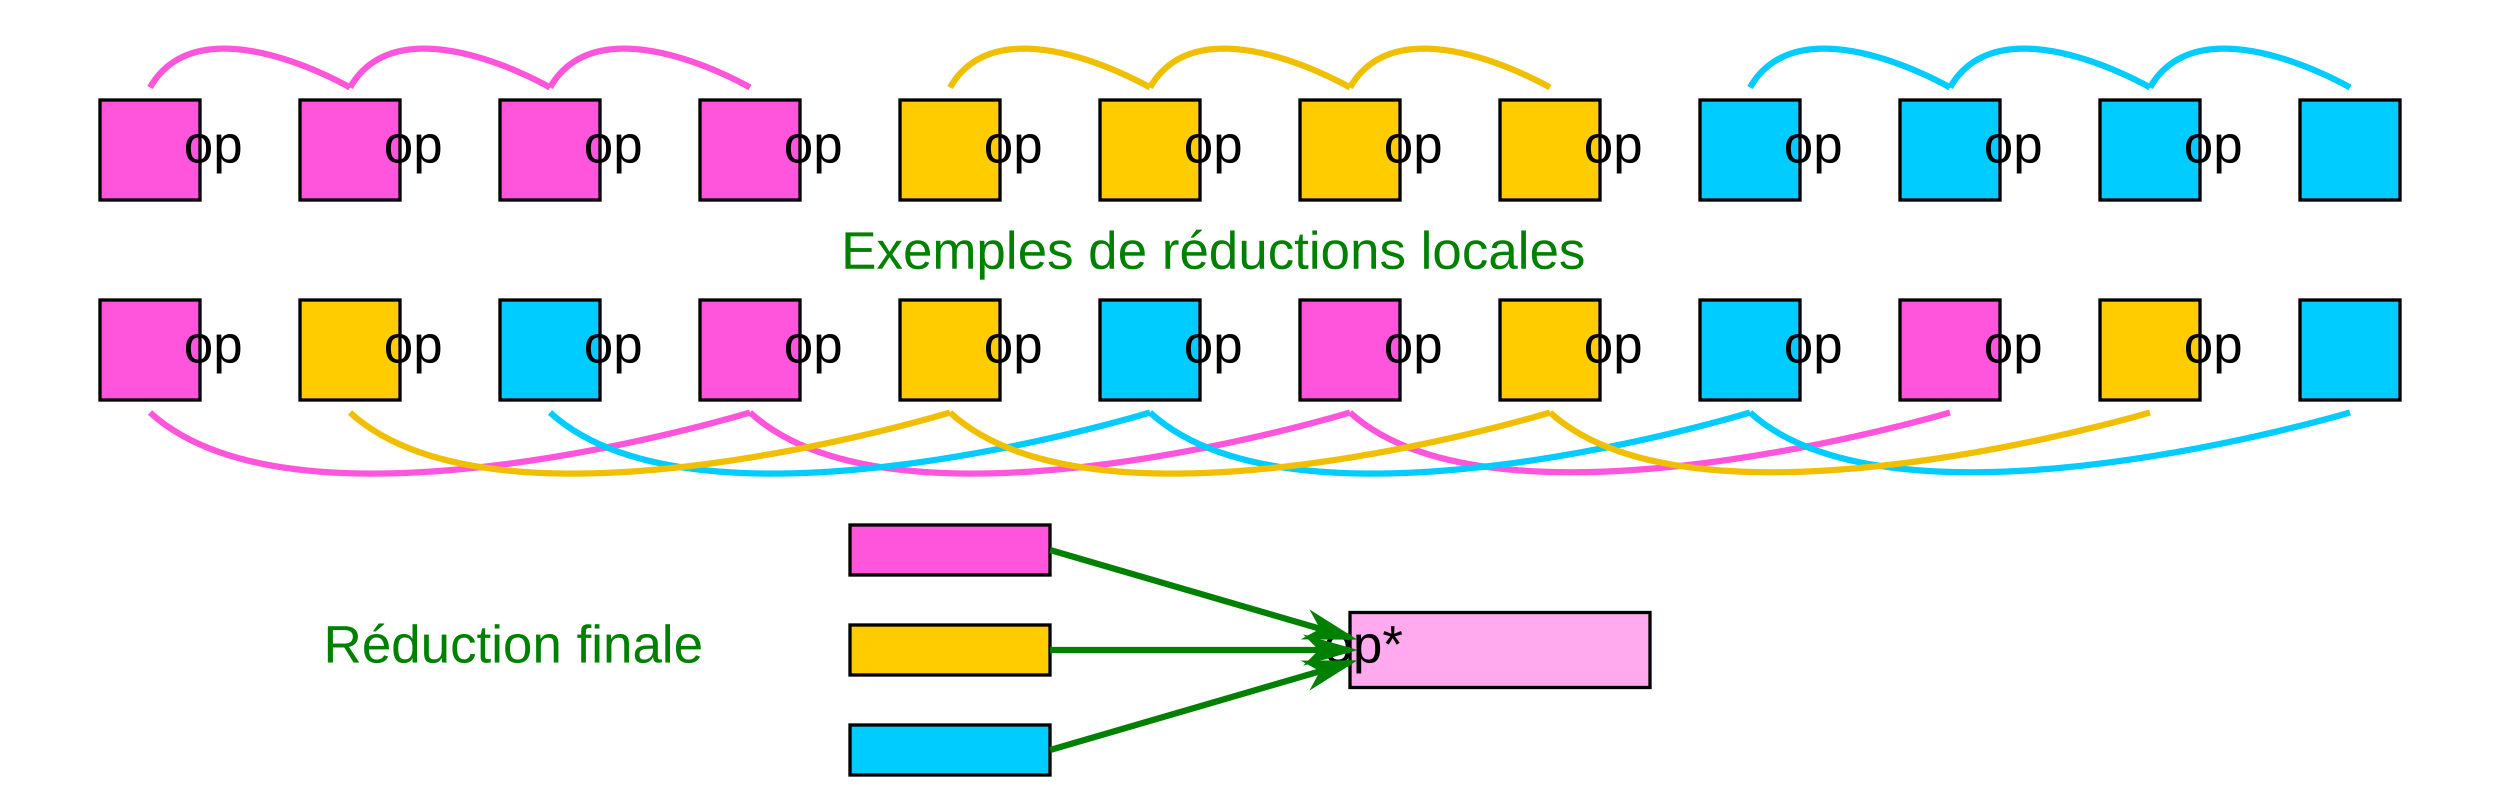
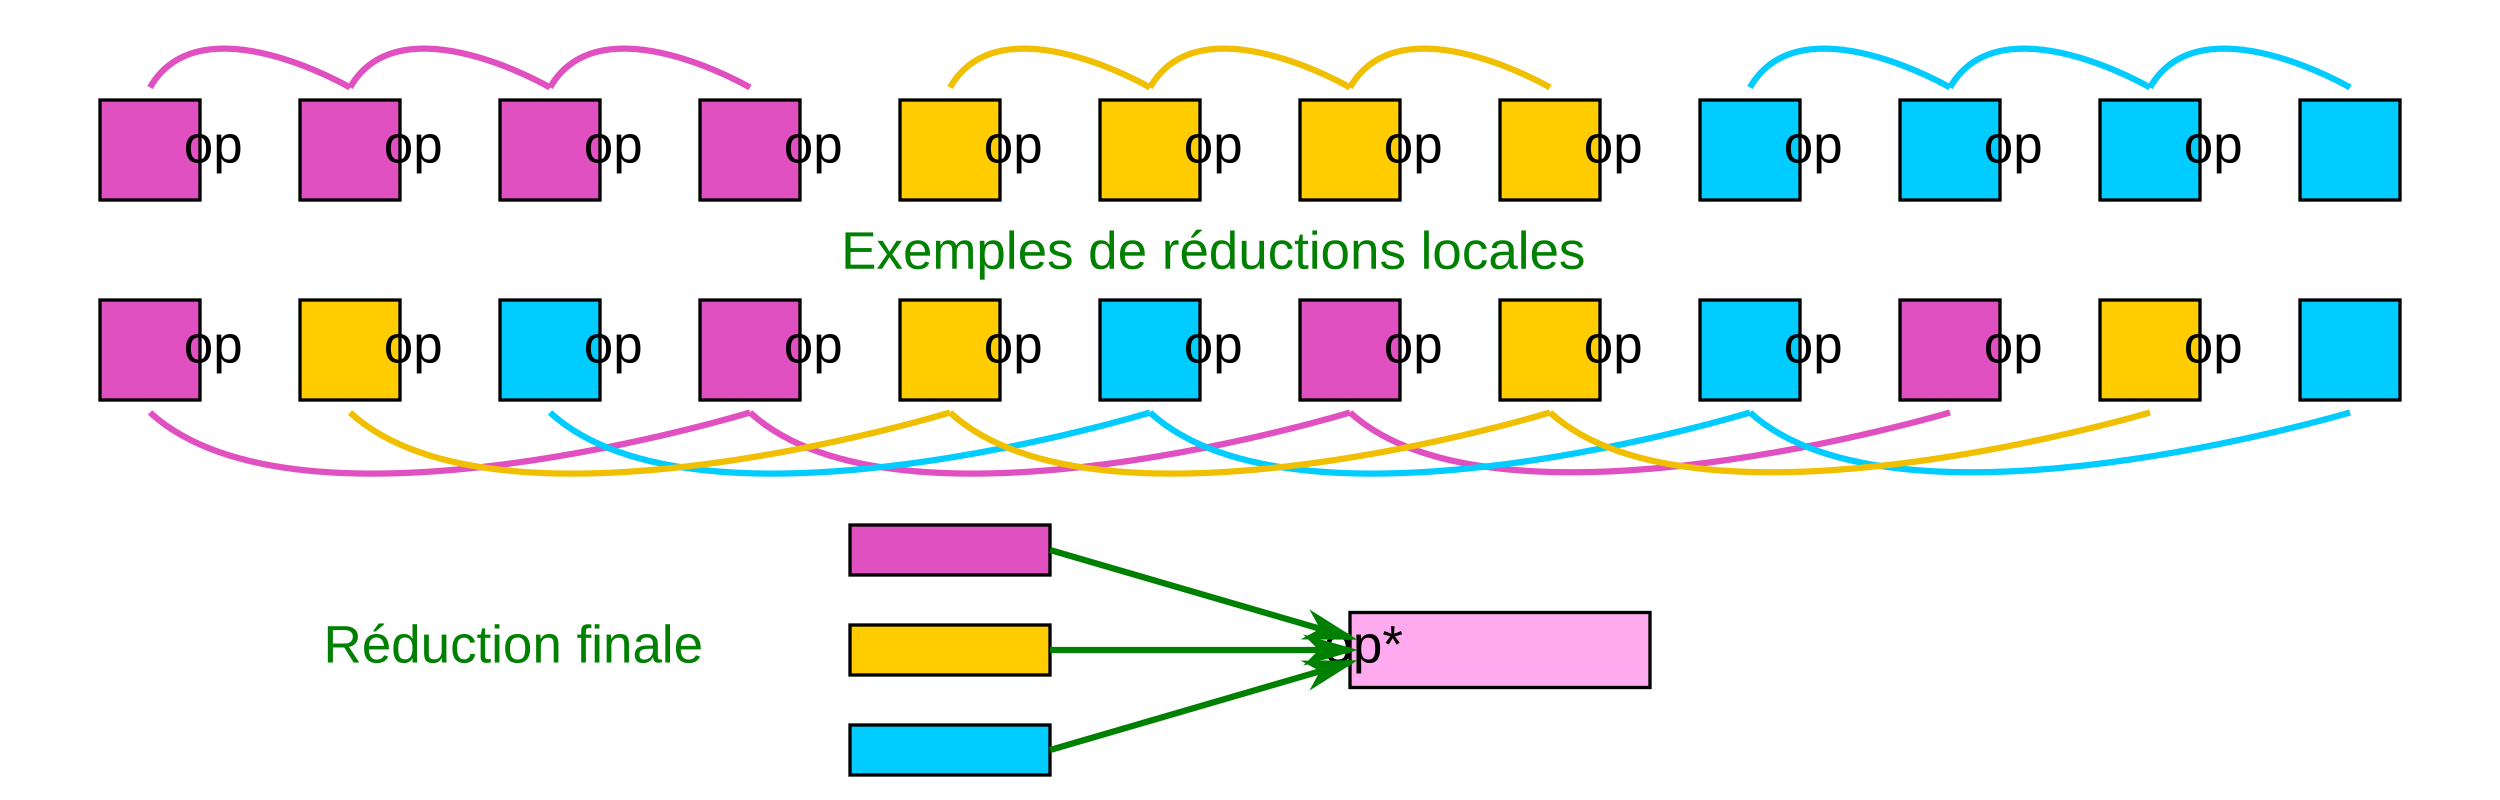
<svg xmlns="http://www.w3.org/2000/svg" width="200mm" height="64mm" viewBox="0 0 200 64" version="1.1" id="svg1">
  <defs id="defs1">
    <marker style="overflow:visible" id="DartArrow" refX="5" refY="0" orient="auto-start-reverse" markerWidth="1" markerHeight="1" viewBox="0 0 1 1" preserveAspectRatio="xMidYMid">
      <path style="fill:context-stroke;fill-rule:evenodd;stroke:none" d="M 0,0 5,-5 -12.5,0 5,5 Z" transform="scale(-0.5)" id="path6" />
    </marker>
    <marker style="overflow:visible" id="DartArrow-6" refX="5" refY="0" orient="auto-start-reverse" markerWidth="1" markerHeight="1" viewBox="0 0 1 1" preserveAspectRatio="xMidYMid">
      <path style="fill:context-stroke;fill-rule:evenodd;stroke:none" d="M 0,0 5,-5 -12.5,0 5,5 Z" transform="scale(-0.5)" id="path6-8" />
    </marker>
    <marker style="overflow:visible" id="DartArrow-6-8" refX="5" refY="0" orient="auto-start-reverse" markerWidth="1" markerHeight="1" viewBox="0 0 1 1" preserveAspectRatio="xMidYMid">
      <path style="fill:context-stroke;fill-rule:evenodd;stroke:none" d="M 0,0 5,-5 -12.5,0 5,5 Z" transform="scale(-0.5)" id="path6-8-9" />
    </marker>
  </defs>
  <g id="layer1">
-     <rect style="fill:#ff55dd;stroke:#000000;stroke-width:0.265;stroke-dasharray:none;stroke-dashoffset:0;stroke-opacity:1" id="rect1" width="8" height="8" x="8" y="8" />
-     <rect style="fill:#ff55dd;stroke:#000000;stroke-width:0.265;stroke-dasharray:none;stroke-dashoffset:0;stroke-opacity:1" id="rect1-88" width="16" height="4" x="68" y="42" />
+     <rect style="fill:#e050c0;stroke:#000000;stroke-width:0.265;stroke-dasharray:none;stroke-dashoffset:0;stroke-opacity:1;fill-opacity:1" id="rect1" width="8" height="8" x="8" y="8" />
+     <rect style="fill:#e050c0;stroke:#000000;stroke-width:0.265;stroke-dasharray:none;stroke-dashoffset:0;stroke-opacity:1;fill-opacity:1" id="rect1-88" width="16" height="4" x="68" y="42" />
    <rect style="fill:#ffaaee;stroke:#000000;stroke-width:0.265;stroke-dasharray:none;stroke-dashoffset:0;stroke-opacity:1" id="rect1-88-6" width="24" height="6" x="108" y="49" />
-     <rect style="fill:#ff55dd;stroke:#000000;stroke-width:0.265;stroke-dasharray:none;stroke-dashoffset:0;stroke-opacity:1" id="rect1-8" width="8" height="8" x="24" y="8" />
-     <rect style="fill:#ff55dd;stroke:#000000;stroke-width:0.265;stroke-dasharray:none;stroke-dashoffset:0;stroke-opacity:1" id="rect1-8-8" width="8" height="8" x="40" y="8" />
-     <rect style="fill:#ff55dd;stroke:#000000;stroke-width:0.265;stroke-dasharray:none;stroke-dashoffset:0;stroke-opacity:1" id="rect1-8-5" width="8" height="8" x="56" y="8" />
+     <rect style="fill:#e050c0;stroke:#000000;stroke-width:0.265;stroke-dasharray:none;stroke-dashoffset:0;stroke-opacity:1;fill-opacity:1" id="rect1-8" width="8" height="8" x="24" y="8" />
+     <rect style="fill:#e050c0;stroke:#000000;stroke-width:0.265;stroke-dasharray:none;stroke-dashoffset:0;stroke-opacity:1;fill-opacity:1" id="rect1-8-8" width="8" height="8" x="40" y="8" />
+     <rect style="fill:#e050c0;stroke:#000000;stroke-width:0.265;stroke-dasharray:none;stroke-dashoffset:0;stroke-opacity:1;fill-opacity:1" id="rect1-8-5" width="8" height="8" x="56" y="8" />
    <rect style="fill:#ffcc00;stroke:#000000;stroke-width:0.265;stroke-dasharray:none;stroke-dashoffset:0;stroke-opacity:1" id="rect1-8-1" width="8" height="8" x="72" y="8" />
    <rect style="fill:#ffcc00;stroke:#000000;stroke-width:0.265;stroke-dasharray:none;stroke-dashoffset:0;stroke-opacity:1" id="rect1-8-7" width="8" height="8" x="88" y="8" />
    <rect style="fill:#ffcc00;stroke:#000000;stroke-width:0.265;stroke-dasharray:none;stroke-dashoffset:0;stroke-opacity:1" id="rect1-8-2" width="8" height="8" x="104" y="8" />
    <rect style="fill:#ffcc00;stroke:#000000;stroke-width:0.265;stroke-dasharray:none;stroke-dashoffset:0;stroke-opacity:1" id="rect1-8-16" width="8" height="8" x="120" y="8" />
    <rect style="fill:#00ccff;stroke:#000000;stroke-width:0.265;stroke-dasharray:none;stroke-dashoffset:0;stroke-opacity:1" id="rect1-8-6" width="8" height="8" x="136" y="8" />
    <rect style="fill:#00ccff;stroke:#000000;stroke-width:0.265;stroke-dasharray:none;stroke-dashoffset:0;stroke-opacity:1" id="rect1-8-27" width="8" height="8" x="152" y="8" />
    <rect style="fill:#00ccff;stroke:#000000;stroke-width:0.265;stroke-dasharray:none;stroke-dashoffset:0;stroke-opacity:1" id="rect1-8-3" width="8" height="8" x="168" y="8" />
    <rect style="fill:#00ccff;stroke:#000000;stroke-width:0.265;stroke-dasharray:none;stroke-dashoffset:0;stroke-opacity:1" id="rect1-8-34" width="8" height="8" x="184" y="8" />
    <text xml:space="preserve" style="font-size:4.233px;font-family:'Liberation Sans';-inkscape-font-specification:'Liberation Sans';text-align:center;writing-mode:lr-tb;direction:ltr;text-anchor:middle;fill:#000000;fill-opacity:1;stroke:none;stroke-width:0.265;stroke-dasharray:none;stroke-dashoffset:0;stroke-opacity:1" x="20" y="13" id="text1">
      <tspan id="tspan5" x="20" y="13" style="font-size:4.233px">op</tspan>
    </text>
    <text xml:space="preserve" style="font-size:4.233px;font-family:'Liberation Sans';-inkscape-font-specification:'Liberation Sans';text-align:center;writing-mode:lr-tb;direction:ltr;text-anchor:middle;fill:#008000;fill-opacity:1;stroke:none;stroke-width:0.265;stroke-dasharray:none;stroke-dashoffset:0;stroke-opacity:1" x="100" y="21.5" id="text1-88">
      <tspan id="tspan5-24" x="100" y="21.5" style="font-size:4.233px;fill:#008000;fill-opacity:1">Exemples de réductions locales</tspan>
    </text>
    <text xml:space="preserve" style="font-size:4.233px;font-family:'Liberation Sans';-inkscape-font-specification:'Liberation Sans';text-align:center;writing-mode:lr-tb;direction:ltr;text-anchor:middle;fill:#008000;fill-opacity:1;stroke:none;stroke-width:0.265;stroke-dasharray:none;stroke-dashoffset:0;stroke-opacity:1" x="44" y="53" id="text1-88-3">
      <tspan id="tspan5-24-1" x="44" y="53" style="font-size:4.233px;fill:#008000;fill-opacity:1">Réduction finale</tspan>
    </text>
    <text xml:space="preserve" style="font-size:4.233px;font-family:'Liberation Sans';-inkscape-font-specification:'Liberation Sans';text-align:center;writing-mode:lr-tb;direction:ltr;text-anchor:middle;fill:#000000;fill-opacity:1;stroke:none;stroke-width:0.265;stroke-dasharray:none;stroke-dashoffset:0;stroke-opacity:1" x="36" y="13" id="text1-8">
      <tspan id="tspan5-8" x="36" y="13" style="font-size:4.233px">op</tspan>
    </text>
    <text xml:space="preserve" style="font-size:4.233px;font-family:'Liberation Sans';-inkscape-font-specification:'Liberation Sans';text-align:center;writing-mode:lr-tb;direction:ltr;text-anchor:middle;fill:#000000;fill-opacity:1;stroke:none;stroke-width:0.265;stroke-dasharray:none;stroke-dashoffset:0;stroke-opacity:1" x="52" y="13" id="text1-5">
      <tspan id="tspan5-1" x="52" y="13" style="font-size:4.233px">op</tspan>
    </text>
    <text xml:space="preserve" style="font-size:4.233px;font-family:'Liberation Sans';-inkscape-font-specification:'Liberation Sans';text-align:center;writing-mode:lr-tb;direction:ltr;text-anchor:middle;fill:#000000;fill-opacity:1;stroke:none;stroke-width:0.265;stroke-dasharray:none;stroke-dashoffset:0;stroke-opacity:1" x="68" y="13" id="text1-52">
      <tspan id="tspan5-7" x="68" y="13" style="font-size:4.233px">op</tspan>
    </text>
    <text xml:space="preserve" style="font-size:4.233px;font-family:'Liberation Sans';-inkscape-font-specification:'Liberation Sans';text-align:center;writing-mode:lr-tb;direction:ltr;text-anchor:middle;fill:#000000;fill-opacity:1;stroke:none;stroke-width:0.265;stroke-dasharray:none;stroke-dashoffset:0;stroke-opacity:1" x="84" y="13" id="text1-2">
      <tspan id="tspan5-3" x="84" y="13" style="font-size:4.233px">op</tspan>
    </text>
    <text xml:space="preserve" style="font-size:4.233px;font-family:'Liberation Sans';-inkscape-font-specification:'Liberation Sans';text-align:center;writing-mode:lr-tb;direction:ltr;text-anchor:middle;fill:#000000;fill-opacity:1;stroke:none;stroke-width:0.265;stroke-dasharray:none;stroke-dashoffset:0;stroke-opacity:1" x="100" y="13" id="text1-6">
      <tspan id="tspan5-85" x="100" y="13" style="font-size:4.233px">op</tspan>
    </text>
    <text xml:space="preserve" style="font-size:4.233px;font-family:'Liberation Sans';-inkscape-font-specification:'Liberation Sans';text-align:center;writing-mode:lr-tb;direction:ltr;text-anchor:middle;fill:#000000;fill-opacity:1;stroke:none;stroke-width:0.265;stroke-dasharray:none;stroke-dashoffset:0;stroke-opacity:1" x="116" y="13" id="text1-89">
      <tspan id="tspan5-2" x="116" y="13" style="font-size:4.233px">op</tspan>
    </text>
    <text xml:space="preserve" style="font-size:4.233px;font-family:'Liberation Sans';-inkscape-font-specification:'Liberation Sans';text-align:center;writing-mode:lr-tb;direction:ltr;text-anchor:middle;fill:#000000;fill-opacity:1;stroke:none;stroke-width:0.265;stroke-dasharray:none;stroke-dashoffset:0;stroke-opacity:1" x="132" y="13" id="text1-4">
      <tspan id="tspan5-31" x="132" y="13" style="font-size:4.233px">op</tspan>
    </text>
    <text xml:space="preserve" style="font-size:4.233px;font-family:'Liberation Sans';-inkscape-font-specification:'Liberation Sans';text-align:center;writing-mode:lr-tb;direction:ltr;text-anchor:middle;fill:#000000;fill-opacity:1;stroke:none;stroke-width:0.265;stroke-dasharray:none;stroke-dashoffset:0;stroke-opacity:1" x="148" y="13" id="text1-41">
      <tspan id="tspan5-13" x="148" y="13" style="font-size:4.233px">op</tspan>
    </text>
    <text xml:space="preserve" style="font-size:4.233px;font-family:'Liberation Sans';-inkscape-font-specification:'Liberation Sans';text-align:center;writing-mode:lr-tb;direction:ltr;text-anchor:middle;fill:#000000;fill-opacity:1;stroke:none;stroke-width:0.265;stroke-dasharray:none;stroke-dashoffset:0;stroke-opacity:1" x="164" y="13" id="text1-27">
      <tspan id="tspan5-79" x="164" y="13" style="font-size:4.233px">op</tspan>
    </text>
    <text xml:space="preserve" style="font-size:4.233px;font-family:'Liberation Sans';-inkscape-font-specification:'Liberation Sans';text-align:center;writing-mode:lr-tb;direction:ltr;text-anchor:middle;fill:#000000;fill-opacity:1;stroke:none;stroke-width:0.265;stroke-dasharray:none;stroke-dashoffset:0;stroke-opacity:1" x="180" y="13" id="text1-86">
      <tspan id="tspan5-5" x="180" y="13" style="font-size:4.233px">op</tspan>
    </text>
-     <rect style="fill:#ff55dd;stroke:#000000;stroke-width:0.265;stroke-dasharray:none;stroke-dashoffset:0;stroke-opacity:1" id="rect1-6" width="8" height="8" x="8" y="24" />
-     <rect style="fill:#ff55dd;stroke:#000000;stroke-width:0.265;stroke-dasharray:none;stroke-dashoffset:0;stroke-opacity:1" id="rect1-8-0" width="8" height="8" x="56" y="24" />
-     <rect style="fill:#ff55dd;stroke:#000000;stroke-width:0.265;stroke-dasharray:none;stroke-dashoffset:0;stroke-opacity:1" id="rect1-8-8-2" width="8" height="8" x="104" y="24" />
-     <rect style="fill:#ff55dd;stroke:#000000;stroke-width:0.265;stroke-dasharray:none;stroke-dashoffset:0;stroke-opacity:1" id="rect1-8-5-4" width="8" height="8" x="152" y="24" />
+     <rect style="fill:#e050c0;stroke:#000000;stroke-width:0.265;stroke-dasharray:none;stroke-dashoffset:0;stroke-opacity:1;fill-opacity:1" id="rect1-6" width="8" height="8" x="8" y="24" />
+     <rect style="fill:#e050c0;stroke:#000000;stroke-width:0.265;stroke-dasharray:none;stroke-dashoffset:0;stroke-opacity:1;fill-opacity:1" id="rect1-8-0" width="8" height="8" x="56" y="24" />
+     <rect style="fill:#e050c0;stroke:#000000;stroke-width:0.265;stroke-dasharray:none;stroke-dashoffset:0;stroke-opacity:1;fill-opacity:1" id="rect1-8-8-2" width="8" height="8" x="104" y="24" />
+     <rect style="fill:#e050c0;stroke:#000000;stroke-width:0.265;stroke-dasharray:none;stroke-dashoffset:0;stroke-opacity:1;fill-opacity:1" id="rect1-8-5-4" width="8" height="8" x="152" y="24" />
    <rect style="fill:#ffcc00;stroke:#000000;stroke-width:0.265;stroke-dasharray:none;stroke-dashoffset:0;stroke-opacity:1" id="rect1-8-1-8" width="8" height="8" x="24" y="24" />
    <rect style="fill:#ffcc00;stroke:#000000;stroke-width:0.265;stroke-dasharray:none;stroke-dashoffset:0;stroke-opacity:1" id="rect1-8-1-8-5" width="16" height="4" x="68" y="50" />
    <rect style="fill:#ffcc00;stroke:#000000;stroke-width:0.265;stroke-dasharray:none;stroke-dashoffset:0;stroke-opacity:1" id="rect1-8-7-6" width="8" height="8" x="72" y="24" />
    <rect style="fill:#ffcc00;stroke:#000000;stroke-width:0.265;stroke-dasharray:none;stroke-dashoffset:0;stroke-opacity:1" id="rect1-8-2-5" width="8" height="8" x="120" y="24" />
    <rect style="fill:#ffcc00;stroke:#000000;stroke-width:0.265;stroke-dasharray:none;stroke-dashoffset:0;stroke-opacity:1" id="rect1-8-16-0" width="8" height="8" x="168" y="24" />
    <rect style="fill:#00ccff;stroke:#000000;stroke-width:0.265;stroke-dasharray:none;stroke-dashoffset:0;stroke-opacity:1" id="rect1-8-6-9" width="8" height="8" x="40" y="24" />
    <rect style="fill:#00ccff;stroke:#000000;stroke-width:0.265;stroke-dasharray:none;stroke-dashoffset:0;stroke-opacity:1" id="rect1-8-6-9-1" width="16" height="4" x="68" y="58" />
    <rect style="fill:#00ccff;stroke:#000000;stroke-width:0.265;stroke-dasharray:none;stroke-dashoffset:0;stroke-opacity:1" id="rect1-8-27-0" width="8" height="8" x="88" y="24" />
    <rect style="fill:#00ccff;stroke:#000000;stroke-width:0.265;stroke-dasharray:none;stroke-dashoffset:0;stroke-opacity:1" id="rect1-8-3-0" width="8" height="8" x="136" y="24" />
    <rect style="fill:#00ccff;stroke:#000000;stroke-width:0.265;stroke-dasharray:none;stroke-dashoffset:0;stroke-opacity:1" id="rect1-8-34-6" width="8" height="8" x="184" y="24" />
    <text xml:space="preserve" style="font-size:4.233px;font-family:'Liberation Sans';-inkscape-font-specification:'Liberation Sans';text-align:center;writing-mode:lr-tb;direction:ltr;text-anchor:middle;fill:#000000;fill-opacity:1;stroke:none;stroke-width:0.265;stroke-dasharray:none;stroke-dashoffset:0;stroke-opacity:1" x="20" y="29" id="text1-1">
      <tspan id="tspan5-38" x="20" y="29" style="font-size:4.233px">op</tspan>
    </text>
    <text xml:space="preserve" style="font-size:4.233px;font-family:'Liberation Sans';-inkscape-font-specification:'Liberation Sans';text-align:center;writing-mode:lr-tb;direction:ltr;text-anchor:middle;fill:#000000;fill-opacity:1;stroke:none;stroke-width:0.265;stroke-dasharray:none;stroke-dashoffset:0;stroke-opacity:1" x="36" y="29" id="text1-8-9">
      <tspan id="tspan5-8-3" x="36" y="29" style="font-size:4.233px">op</tspan>
    </text>
    <text xml:space="preserve" style="font-size:4.233px;font-family:'Liberation Sans';-inkscape-font-specification:'Liberation Sans';text-align:center;writing-mode:lr-tb;direction:ltr;text-anchor:middle;fill:#000000;fill-opacity:1;stroke:none;stroke-width:0.265;stroke-dasharray:none;stroke-dashoffset:0;stroke-opacity:1" x="52" y="29" id="text1-5-4">
      <tspan id="tspan5-1-4" x="52" y="29" style="font-size:4.233px">op</tspan>
    </text>
    <text xml:space="preserve" style="font-size:4.233px;font-family:'Liberation Sans';-inkscape-font-specification:'Liberation Sans';text-align:center;writing-mode:lr-tb;direction:ltr;text-anchor:middle;fill:#000000;fill-opacity:1;stroke:none;stroke-width:0.265;stroke-dasharray:none;stroke-dashoffset:0;stroke-opacity:1" x="68" y="29" id="text1-52-6">
      <tspan id="tspan5-7-0" x="68" y="29" style="font-size:4.233px">op</tspan>
    </text>
    <text xml:space="preserve" style="font-size:4.233px;font-family:'Liberation Sans';-inkscape-font-specification:'Liberation Sans';text-align:center;writing-mode:lr-tb;direction:ltr;text-anchor:middle;fill:#000000;fill-opacity:1;stroke:none;stroke-width:0.265;stroke-dasharray:none;stroke-dashoffset:0;stroke-opacity:1" x="84" y="29" id="text1-2-6">
      <tspan id="tspan5-3-6" x="84" y="29" style="font-size:4.233px">op</tspan>
    </text>
    <text xml:space="preserve" style="font-size:4.233px;font-family:'Liberation Sans';-inkscape-font-specification:'Liberation Sans';text-align:center;writing-mode:lr-tb;direction:ltr;text-anchor:middle;fill:#000000;fill-opacity:1;stroke:none;stroke-width:0.265;stroke-dasharray:none;stroke-dashoffset:0;stroke-opacity:1" x="100" y="29" id="text1-6-1">
      <tspan id="tspan5-85-8" x="100" y="29" style="font-size:4.233px">op</tspan>
    </text>
    <text xml:space="preserve" style="font-size:4.233px;font-family:'Liberation Sans';-inkscape-font-specification:'Liberation Sans';text-align:center;writing-mode:lr-tb;direction:ltr;text-anchor:middle;fill:#000000;fill-opacity:1;stroke:none;stroke-width:0.265;stroke-dasharray:none;stroke-dashoffset:0;stroke-opacity:1" x="112" y="53" id="text1-6-1-3">
      <tspan id="tspan5-85-8-2" x="112" y="53" style="font-size:4.233px">op*</tspan>
    </text>
    <text xml:space="preserve" style="font-size:4.233px;font-family:'Liberation Sans';-inkscape-font-specification:'Liberation Sans';text-align:center;writing-mode:lr-tb;direction:ltr;text-anchor:middle;fill:#000000;fill-opacity:1;stroke:none;stroke-width:0.265;stroke-dasharray:none;stroke-dashoffset:0;stroke-opacity:1" x="116" y="29" id="text1-89-4">
      <tspan id="tspan5-2-9" x="116" y="29" style="font-size:4.233px">op</tspan>
    </text>
    <text xml:space="preserve" style="font-size:4.233px;font-family:'Liberation Sans';-inkscape-font-specification:'Liberation Sans';text-align:center;writing-mode:lr-tb;direction:ltr;text-anchor:middle;fill:#000000;fill-opacity:1;stroke:none;stroke-width:0.265;stroke-dasharray:none;stroke-dashoffset:0;stroke-opacity:1" x="132" y="29" id="text1-4-6">
      <tspan id="tspan5-31-3" x="132" y="29" style="font-size:4.233px">op</tspan>
    </text>
    <text xml:space="preserve" style="font-size:4.233px;font-family:'Liberation Sans';-inkscape-font-specification:'Liberation Sans';text-align:center;writing-mode:lr-tb;direction:ltr;text-anchor:middle;fill:#000000;fill-opacity:1;stroke:none;stroke-width:0.265;stroke-dasharray:none;stroke-dashoffset:0;stroke-opacity:1" x="148" y="29" id="text1-41-7">
      <tspan id="tspan5-13-8" x="148" y="29" style="font-size:4.233px">op</tspan>
    </text>
    <text xml:space="preserve" style="font-size:4.233px;font-family:'Liberation Sans';-inkscape-font-specification:'Liberation Sans';text-align:center;writing-mode:lr-tb;direction:ltr;text-anchor:middle;fill:#000000;fill-opacity:1;stroke:none;stroke-width:0.265;stroke-dasharray:none;stroke-dashoffset:0;stroke-opacity:1" x="164" y="29" id="text1-27-8">
      <tspan id="tspan5-79-2" x="164" y="29" style="font-size:4.233px">op</tspan>
    </text>
    <text xml:space="preserve" style="font-size:4.233px;font-family:'Liberation Sans';-inkscape-font-specification:'Liberation Sans';text-align:center;writing-mode:lr-tb;direction:ltr;text-anchor:middle;fill:#000000;fill-opacity:1;stroke:none;stroke-width:0.265;stroke-dasharray:none;stroke-dashoffset:0;stroke-opacity:1" x="180" y="29" id="text1-86-9">
      <tspan id="tspan5-5-1" x="180" y="29" style="font-size:4.233px">op</tspan>
    </text>
-     <path style="fill:none;fill-opacity:1;stroke:#ff55dd;stroke-width:0.5;stroke-opacity:1" d="m 12,33 c 12,11 48,0 48,0" id="path31" />
-     <path style="fill:none;fill-opacity:1;stroke:#ff55dd;stroke-width:0.5;stroke-opacity:1" d="m 12,7 c 4,-7 16,0 16,0" id="path31-71" />
-     <path style="fill:none;fill-opacity:1;stroke:#ff55dd;stroke-width:0.5;stroke-opacity:1" d="m 28,7 c 4,-7 16,0 16,0" id="path31-71-7" />
-     <path style="fill:none;fill-opacity:1;stroke:#ff55dd;stroke-width:0.5;stroke-opacity:1" d="m 44,7 c 4,-7 16,0 16,0" id="path31-71-2" />
+     <path style="fill:none;fill-opacity:1;stroke:#e050c0;stroke-width:0.5;stroke-opacity:1" d="m 12,33 c 12,11 48,0 48,0" id="path31" />
+     <path style="fill:none;fill-opacity:1;stroke:#e050c0;stroke-width:0.5;stroke-opacity:1" d="m 12,7 c 4,-7 16,0 16,0" id="path31-71" />
+     <path style="fill:none;fill-opacity:1;stroke:#e050c0;stroke-width:0.5;stroke-opacity:1" d="m 28,7 c 4,-7 16,0 16,0" id="path31-71-7" />
+     <path style="fill:none;fill-opacity:1;stroke:#e050c0;stroke-width:0.5;stroke-opacity:1" d="m 44,7 c 4,-7 16,0 16,0" id="path31-71-2" />
    <path style="fill:none;fill-opacity:1;stroke:#f0c000;stroke-width:0.5;stroke-opacity:1" d="m 76,7 c 4,-7 16,0 16,0" id="path31-71-1" />
    <path style="fill:none;fill-opacity:1;stroke:#f0c000;stroke-width:0.5;stroke-opacity:1" d="m 92,7 c 4,-7 16,0 16,0" id="path31-71-7-6" />
    <path style="fill:none;fill-opacity:1;stroke:#f0c000;stroke-width:0.5;stroke-opacity:1" d="m 108,7 c 4,-7 16,0 16,0" id="path31-71-2-8" />
-     <path style="fill:none;fill-opacity:1;stroke:#ff55dd;stroke-width:0.5;stroke-opacity:1" d="m 60,33 c 12,11 48,0 48,0" id="path31-1" />
-     <path style="fill:none;fill-opacity:1;stroke:#ff55dd;stroke-width:0.5;stroke-opacity:1" d="m 108,33 c 11.84,10.759 48,0 48,0" id="path31-7" />
+     <path style="fill:none;fill-opacity:1;stroke:#e050c0;stroke-width:0.5;stroke-opacity:1" d="m 60,33 c 12,11 48,0 48,0" id="path31-1" />
+     <path style="fill:none;fill-opacity:1;stroke:#e050c0;stroke-width:0.5;stroke-opacity:1" d="m 108,33 c 11.84,10.759 48,0 48,0" id="path31-7" />
    <path style="fill:none;fill-opacity:1;stroke:#00ccff;stroke-width:0.5;stroke-opacity:1" d="m 44,33 c 12,11 48,0 48,0" id="path31-2" />
    <path style="fill:none;fill-opacity:1;stroke:#00ccff;stroke-width:0.5;stroke-opacity:1" d="M 92,33 C 104,44 140,33 140,33" id="path31-1-3" />
    <path style="fill:none;fill-opacity:1;stroke:#00ccff;stroke-width:0.5;stroke-opacity:1" d="m 140,33 c 11.84,10.759 48,0 48,0" id="path31-7-2" />
    <path style="fill:none;fill-opacity:1;stroke:#f0c000;stroke-width:0.5;stroke-opacity:1" d="m 28,33 c 12,11 48,0 48,0" id="path31-8" />
    <path style="fill:none;fill-opacity:1;stroke:#f0c000;stroke-width:0.5;stroke-opacity:1" d="m 76,33 c 12,11 48,0 48,0" id="path31-1-8" />
    <path style="fill:none;fill-opacity:1;stroke:#f0c000;stroke-width:0.5;stroke-opacity:1" d="m 124,33 c 11.84,10.759 48,0 48,0" id="path31-7-24" />
    <path style="fill:none;fill-opacity:1;stroke:#00ccff;stroke-width:0.5;stroke-opacity:1" d="m 140,7 c 4,-7 16,0 16,0" id="path31-71-18" />
    <path style="fill:none;fill-opacity:1;stroke:#00ccff;stroke-width:0.5;stroke-opacity:1" d="m 156,7 c 4,-7 16,0 16,0" id="path31-71-7-9" />
    <path style="fill:none;fill-opacity:1;stroke:#00ccff;stroke-width:0.5;stroke-opacity:1" d="m 172,7 c 4,-7 16,0 16,0" id="path31-71-2-2" />
    <path style="fill:none;fill-opacity:1;stroke:#008000;stroke-width:0.5;stroke-opacity:1;marker-end:url(#DartArrow)" d="M 84,44 108,51" id="path45" />
    <path style="fill:none;fill-opacity:1;stroke:#008000;stroke-width:0.5;stroke-opacity:1;marker-end:url(#DartArrow-6)" d="m 84,52 h 24" id="path45-7" />
    <path style="fill:none;fill-opacity:1;stroke:#008000;stroke-width:0.5;stroke-opacity:1;marker-end:url(#DartArrow-6-8)" d="m 84,60 24,-7" id="path45-7-7" />
  </g>
</svg>
